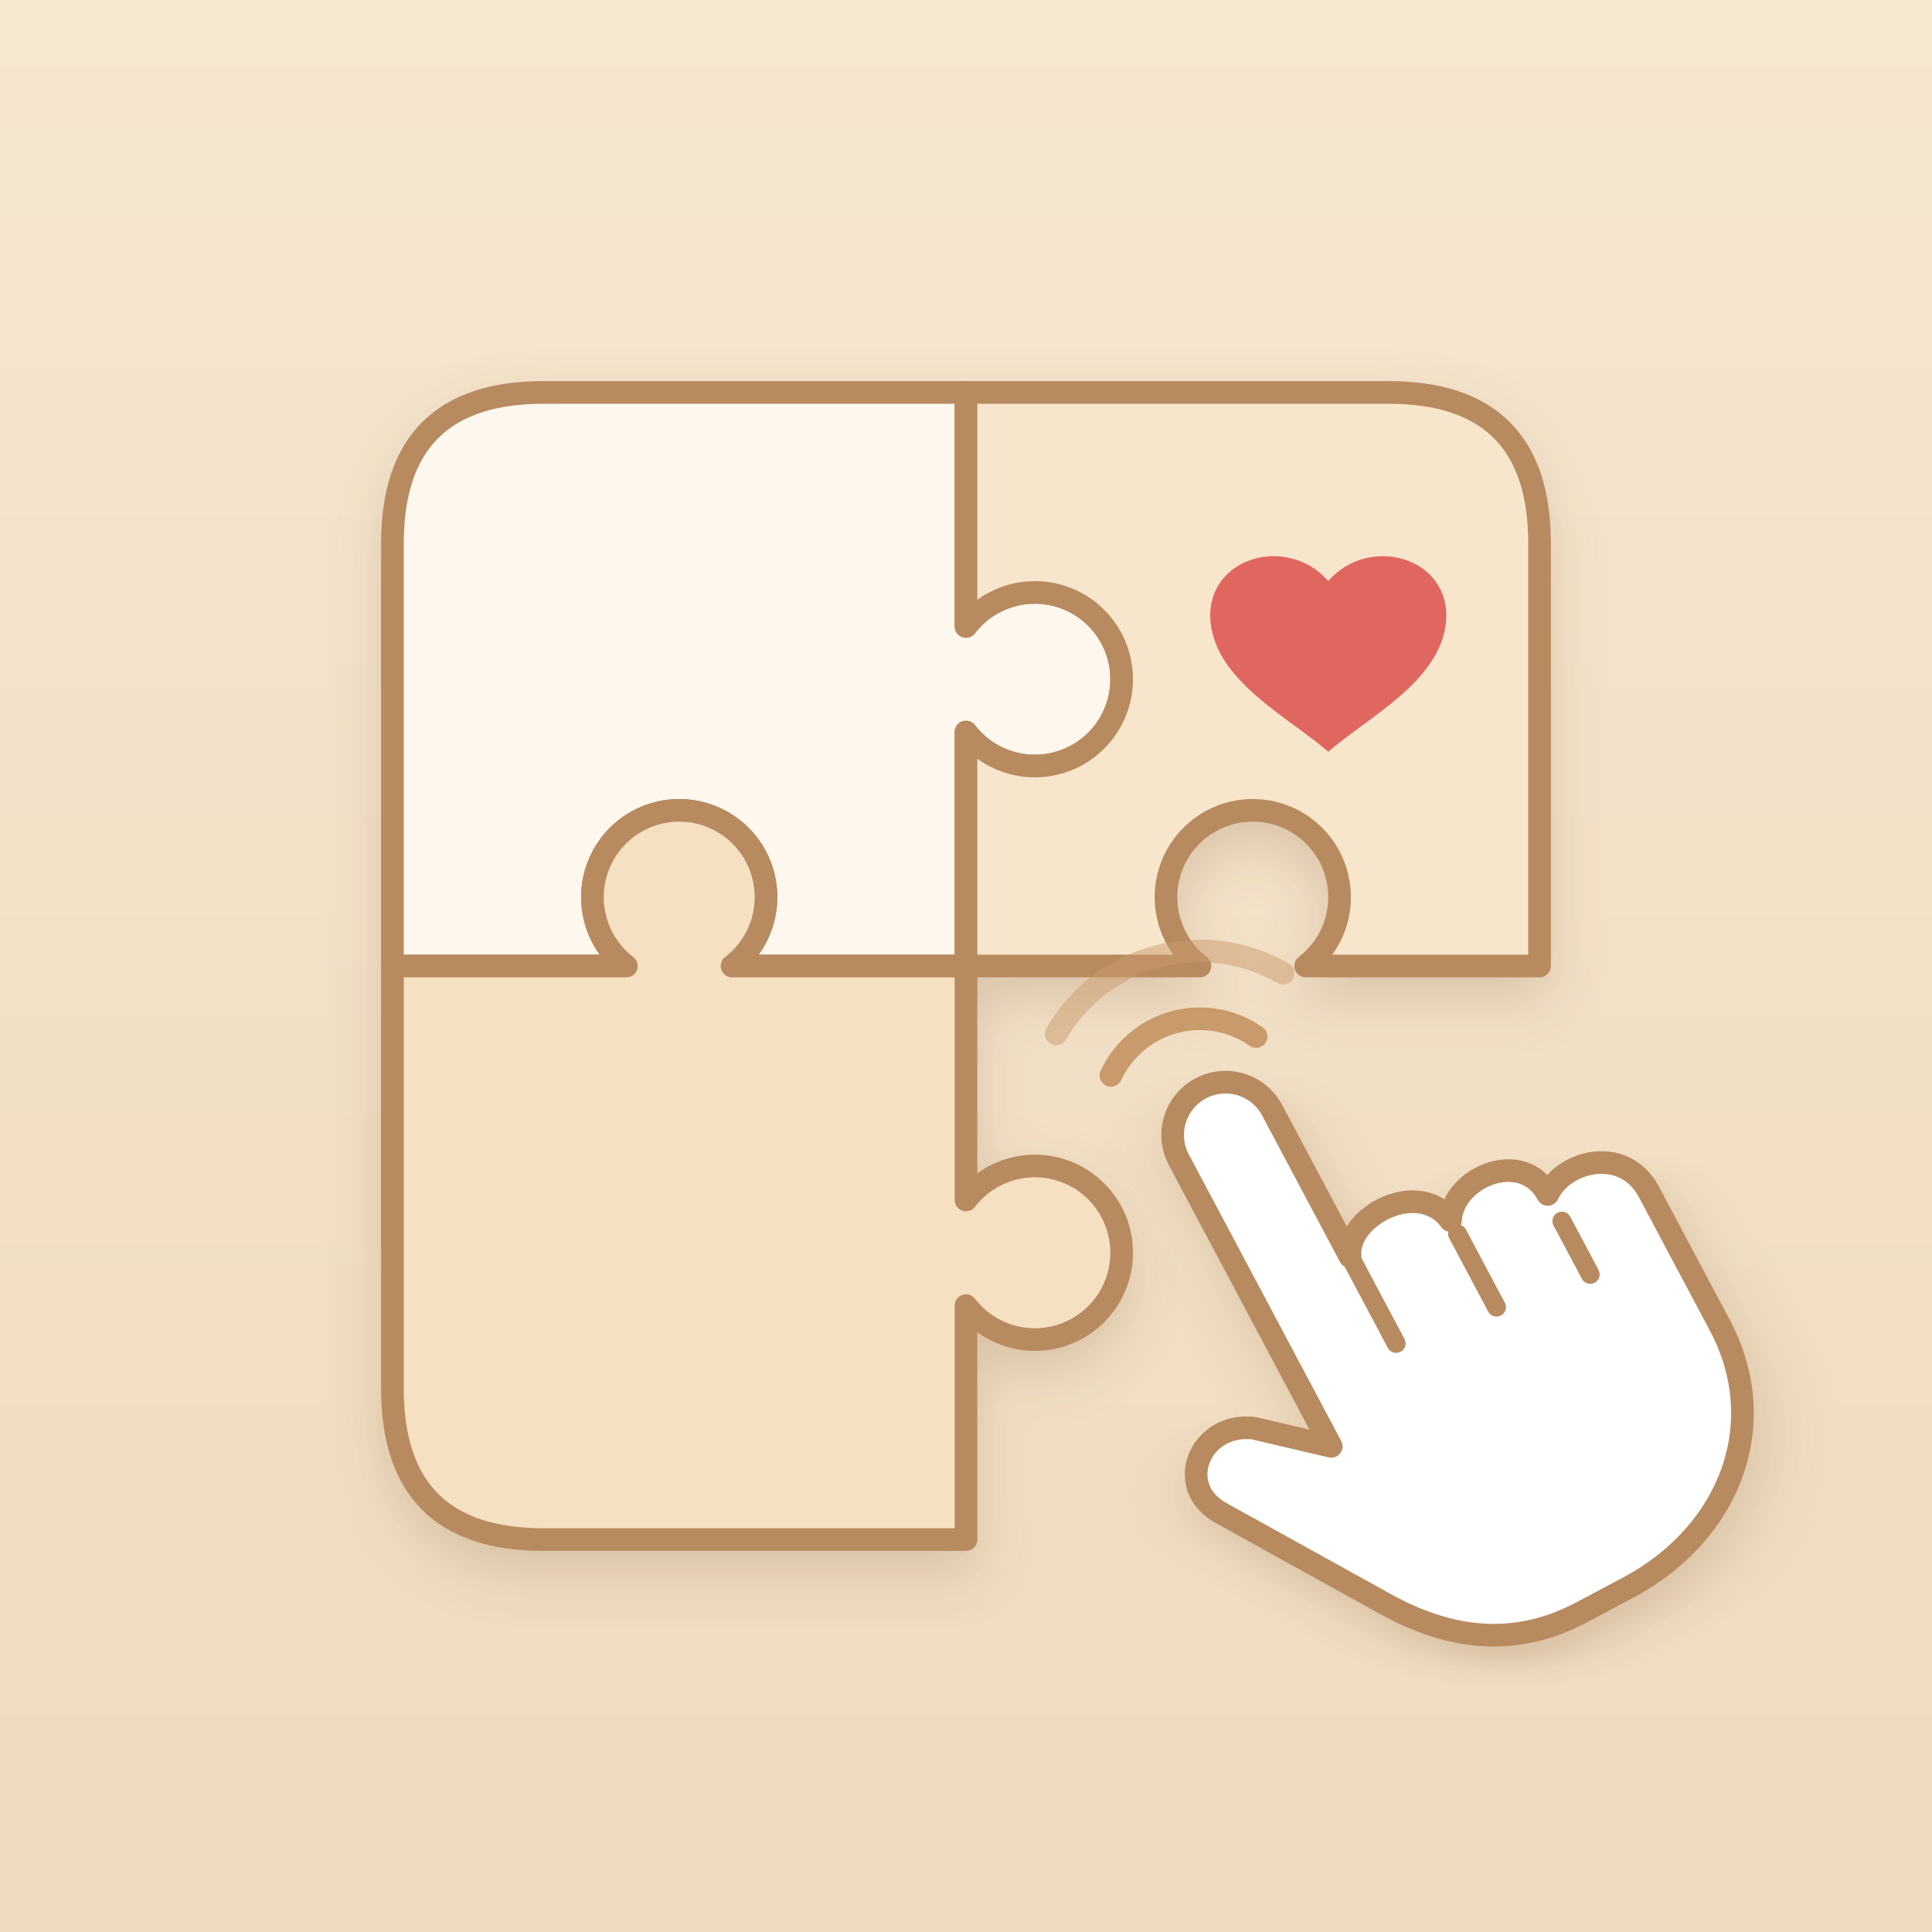
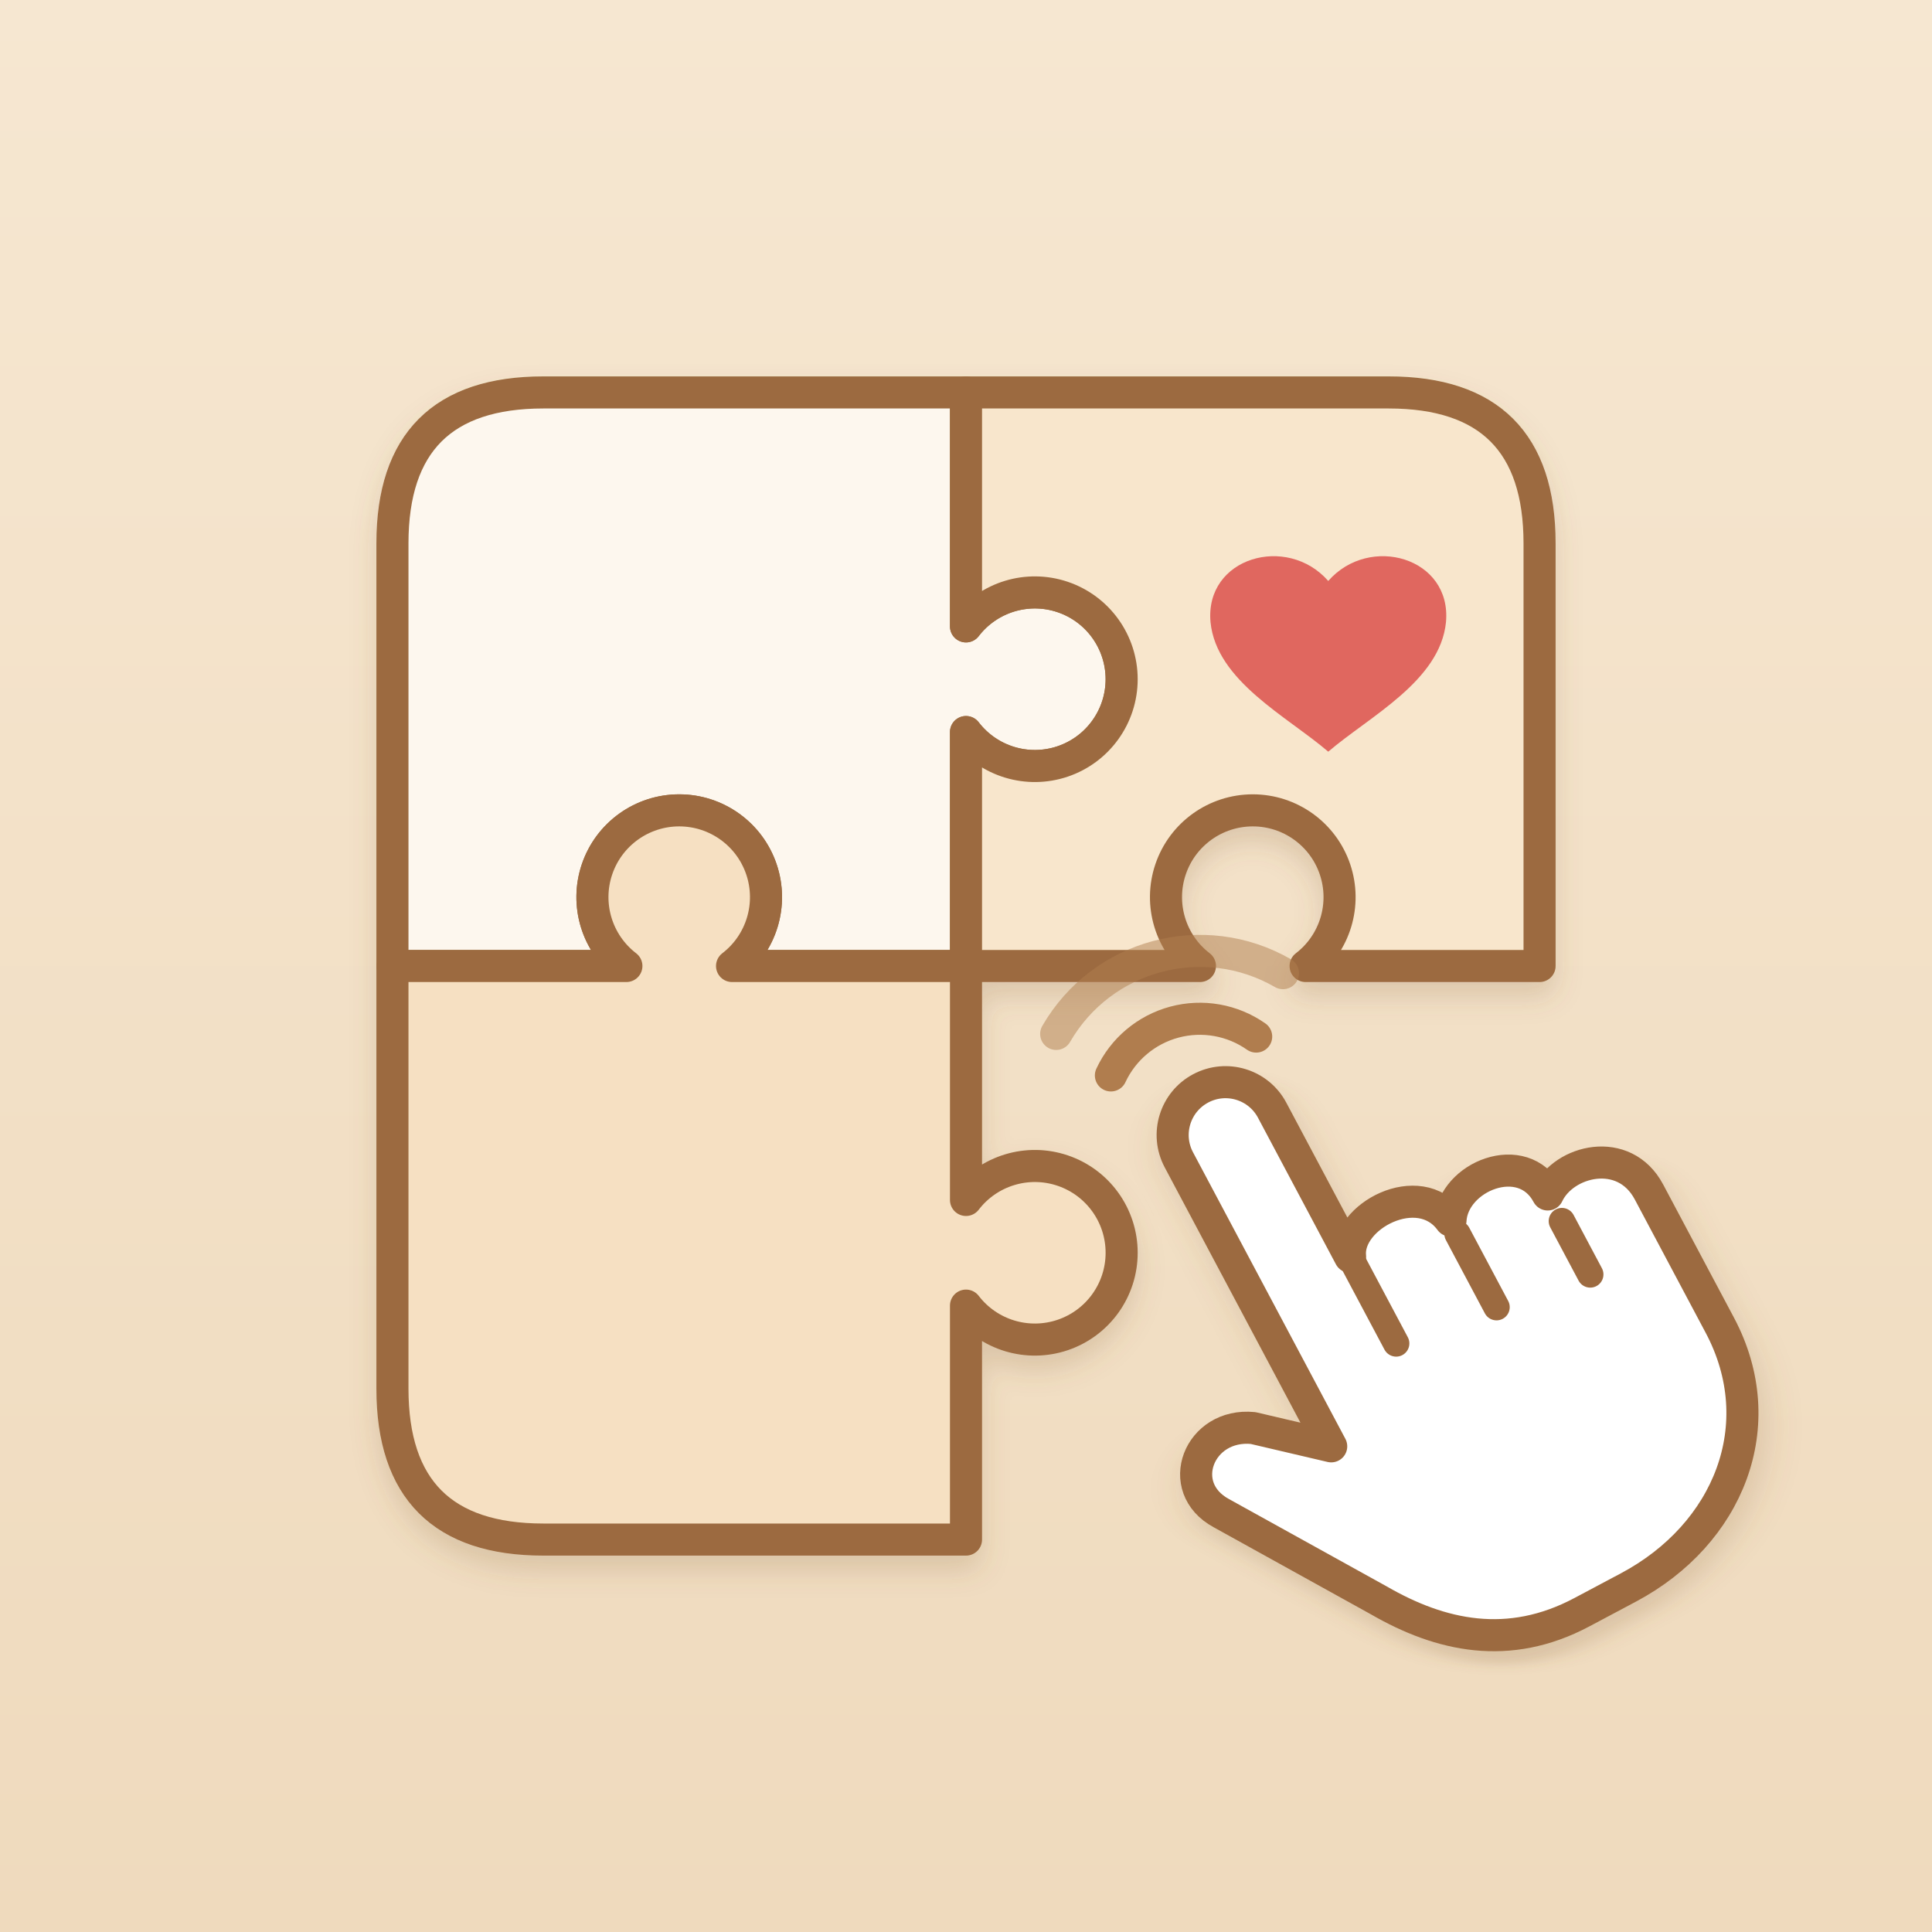
<svg xmlns="http://www.w3.org/2000/svg" viewBox="0 0 512 512">
  <defs>
    <linearGradient id="bg" x1="0" y1="0" x2="0" y2="1">
      <stop offset="0" stop-color="#F6E7D1" />
      <stop offset="1" stop-color="#EFDABD" />
    </linearGradient>
    <filter id="sh" x="-20%" y="-20%" width="140%" height="140%">
-       <feDropShadow dx="0" dy="6" stdDeviation="7" flood-color="#8A6440" flood-opacity=".22" />
+       <feDropShadow dx="0" dy="4" stdDeviation="3.5" flood-color="#8A6440" flood-opacity=".2" />
    </filter>
  </defs>
  <rect width="512" height="512" fill="url(#bg)" />
  <g filter="url(#sh)">
-     <path d="M144.0,104.0L256.0,104.0L256.0,166.0A23,23 0 1 1 256.0,194.0L256.0,256.0L194.0,256.0A23,23 0 1 0 166.0,256.0L104.0,256.0L104.0,144.0Q104,104 144.0,104.0Z" fill="#FDF7EE" stroke="#B88A5E" stroke-width="6" stroke-linejoin="round" />
-     <path d="M256,104L368.0,104.0Q408,104 408.0,144.0L408.0,256.0L346.0,256.0A23,23 0 1 0 318.0,256.0L256.0,256.0L256.0,194.0A23,23 0 1 0 256.0,166.0L256.0,104.0Z" fill="#F8E6CC" stroke="#B88A5E" stroke-width="6" stroke-linejoin="round" />
-     <path d="M104,256L166.0,256.0A23,23 0 1 1 194.0,256.0L256.0,256.0L256.0,318.0A23,23 0 1 1 256.0,346.0L256.0,408.0L144.0,408.0Q104,408 104.0,368.0L104.0,256.0Z" fill="#F6E0C2" stroke="#B88A5E" stroke-width="6" stroke-linejoin="round" />
+     <path d="M144.0,104.0L256.0,104.0L256.0,166.0A23,23 0 1 1 256.0,194.0L256.0,256.0L194.0,256.0A23,23 0 1 0 166.0,256.0L104.0,256.0L104.0,144.0Q104,104 144.0,104.0Z" fill="#FDF7EE" stroke="#9C6B3F" stroke-width="8.5" stroke-linejoin="round" />
+     <path d="M256,104L368.0,104.0Q408,104 408.0,144.0L408.0,256.0L346.0,256.0A23,23 0 1 0 318.0,256.0L256.0,256.0L256.0,194.0A23,23 0 1 0 256.0,166.0L256.0,104.0Z" fill="#F8E6CC" stroke="#9C6B3F" stroke-width="8.5" stroke-linejoin="round" />
+     <path d="M104,256L166.0,256.0A23,23 0 1 1 194.0,256.0L256.0,256.0L256.0,318.0A23,23 0 1 1 256.0,346.0L256.0,408.0L144.0,408.0Q104,408 104.0,368.0L104.0,256.0Z" fill="#F6E0C2" stroke="#9C6B3F" stroke-width="8.5" stroke-linejoin="round" />
  </g>
  <path transform="translate(352 168) scale(.78) translate(-330 -170)" d="M330 152c-14-16-42-8-40 14 2 20 26 32 40 44 14-12 38-24 40-44 2-22-26-30-40-14z" fill="#E0675F" />
  <g transform="translate(352 352) rotate(-28)" filter="url(#sh)">
-     <path d="M-14 -58a14 14 0 0 1 28 0v44c4-10 26-10 28 4 6-10 26-8 26 6 8-6 24-2 24 12v40c0 30-24 50-54 50h-14c-22 0-36-12-46-28l-26-40c-8-12 6-24 18-16l16 14z" fill="#FFFFFF" stroke="#B88A5E" stroke-width="6" stroke-linejoin="round" />
-     <path d="M14 -14v26M42 -6v22M68 4v16" stroke="#B88A5E" stroke-width="5" stroke-linecap="round" fill="none" />
+     <path d="M-14 -58a14 14 0 0 1 28 0v44c4-10 26-10 28 4 6-10 26-8 26 6 8-6 24-2 24 12v40c0 30-24 50-54 50h-14c-22 0-36-12-46-28l-26-40c-8-12 6-24 18-16l16 14z" fill="#FFFFFF" stroke="#9C6B3F" stroke-width="8.5" stroke-linejoin="round" />
+     <path d="M14 -14v26M42 -6v22M68 4v16" stroke="#9C6B3F" stroke-width="7" stroke-linecap="round" fill="none" />
  </g>
-   <g fill="none" stroke="#C99A6B" stroke-width="6" stroke-linecap="round">
+   <g fill="none" stroke="#B07D4E" stroke-width="8.5" stroke-linecap="round">
    <path d="M294.4 285.0A26 26 0 0 1 332.9 274.7" />
    <path d="M279.9 274.0A44 44 0 0 1 340.0 257.9" opacity=".5" />
  </g>
</svg>
